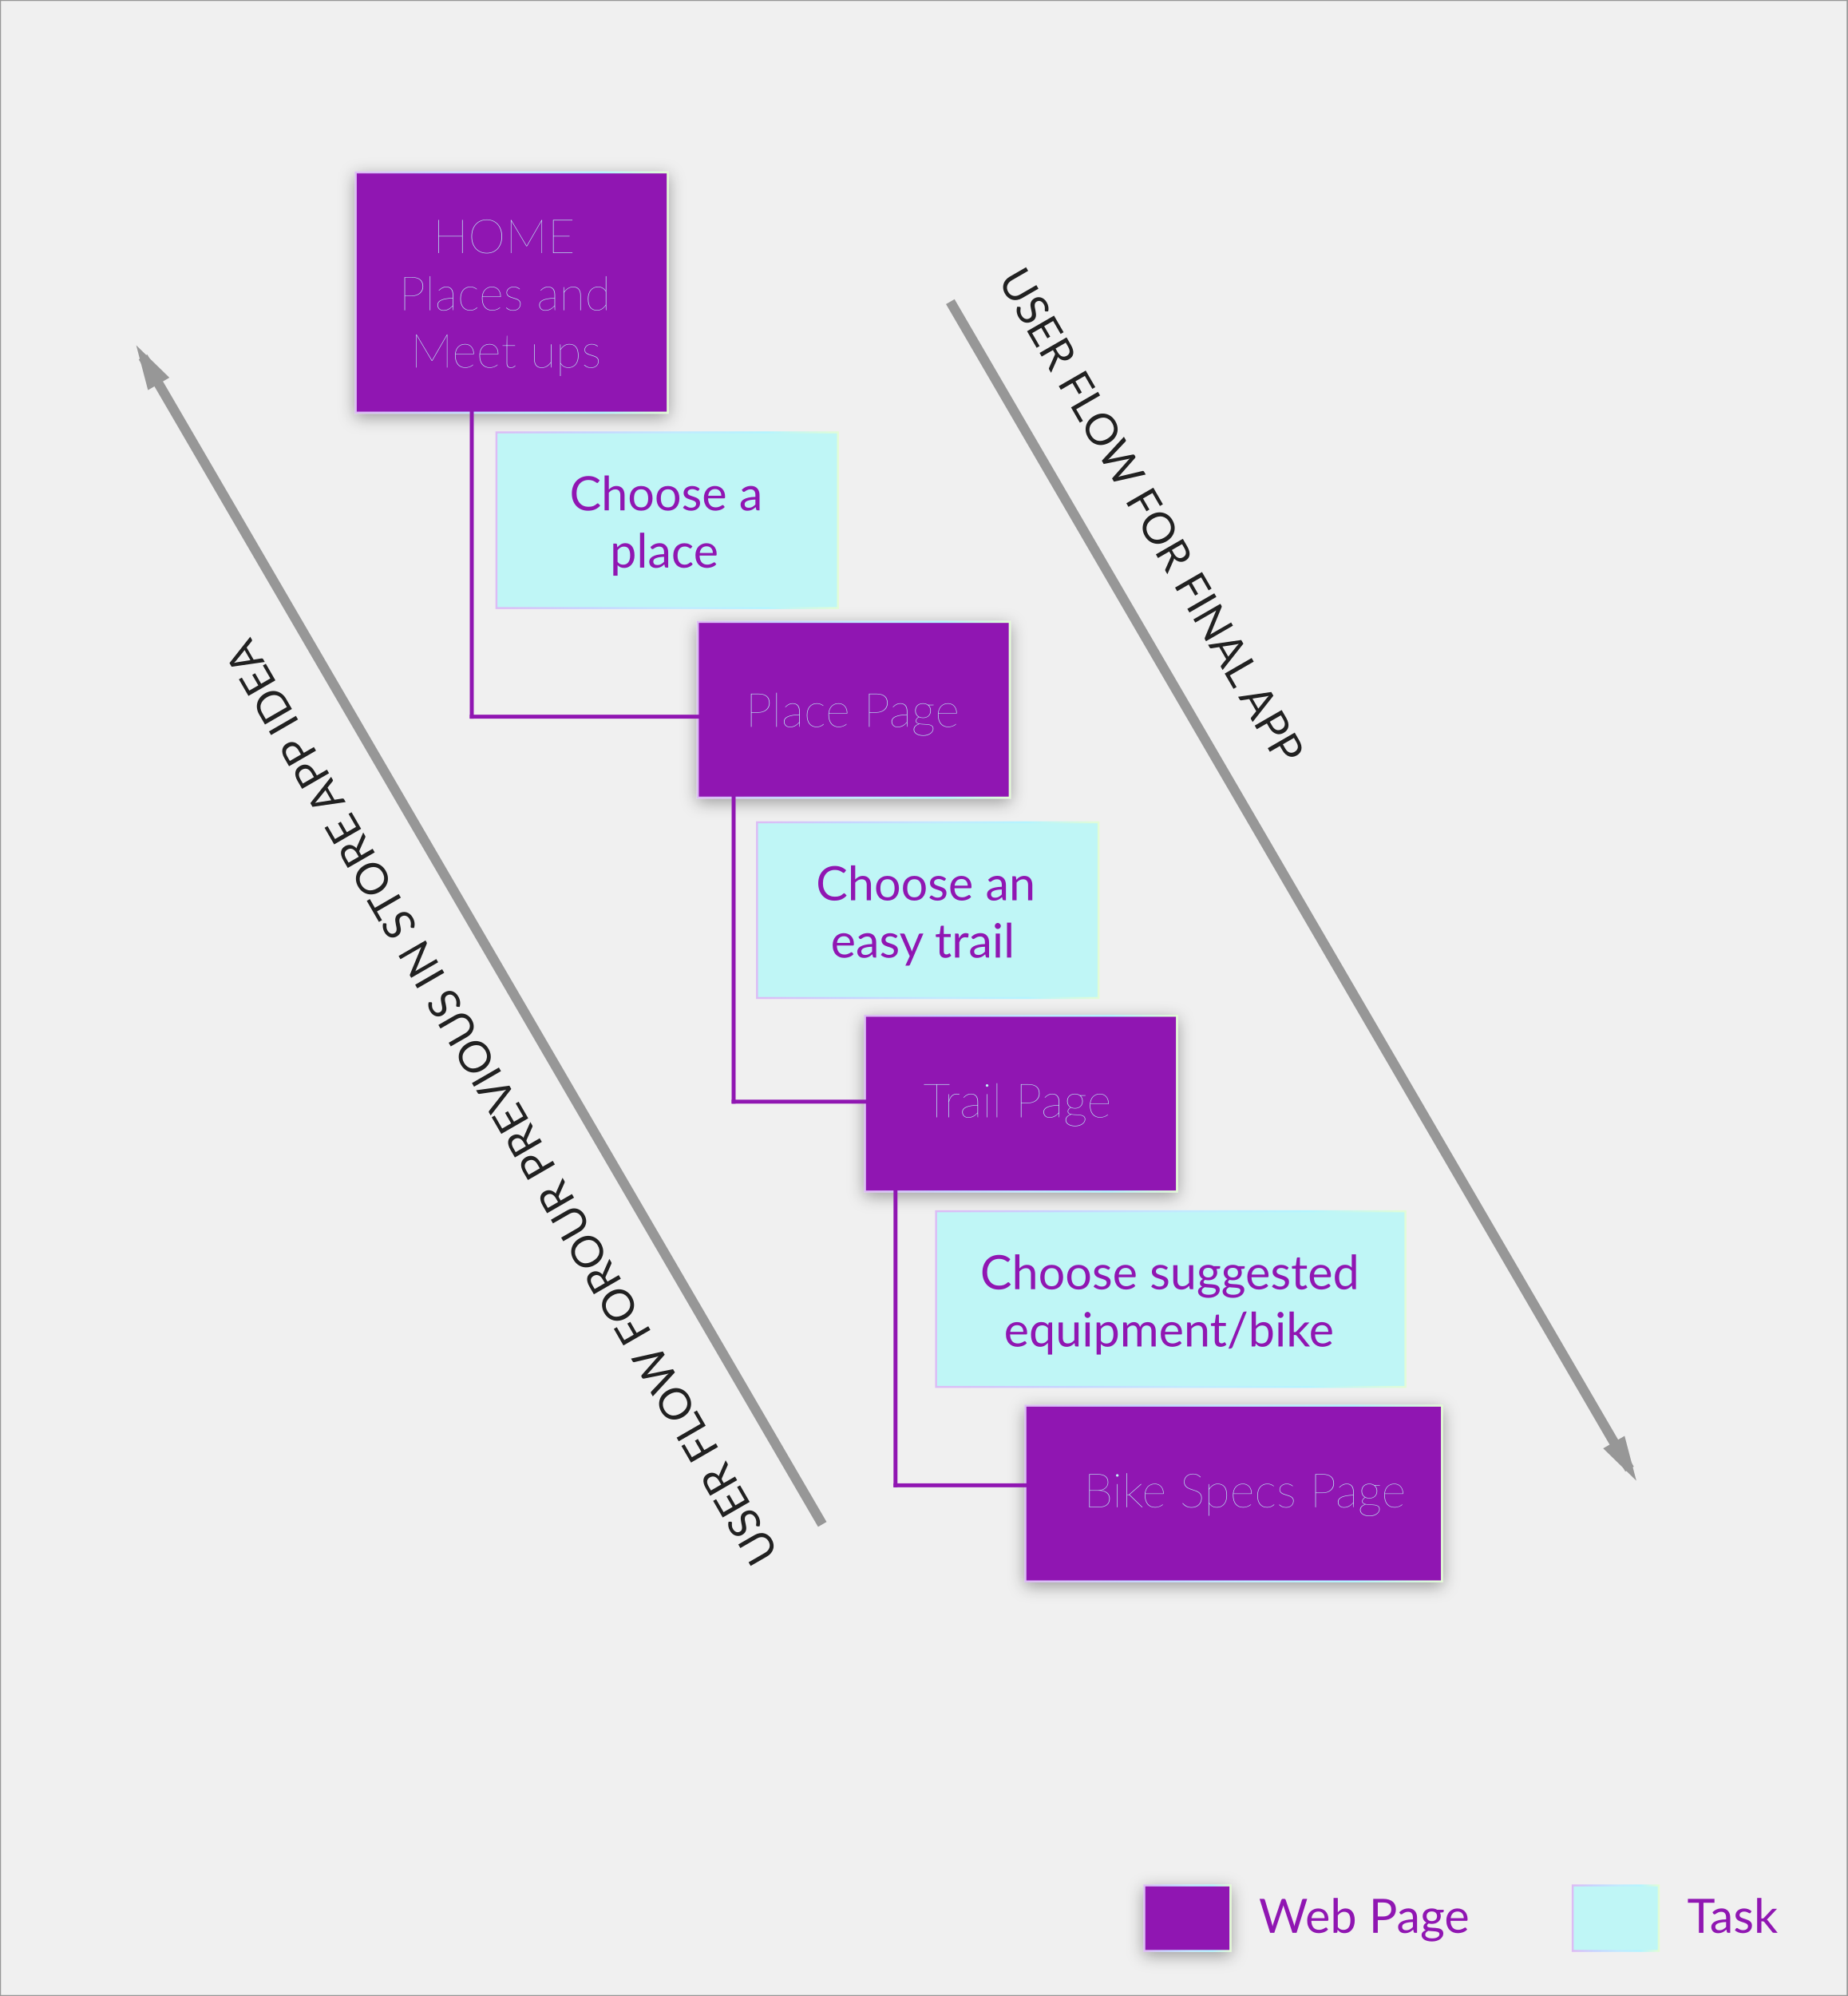
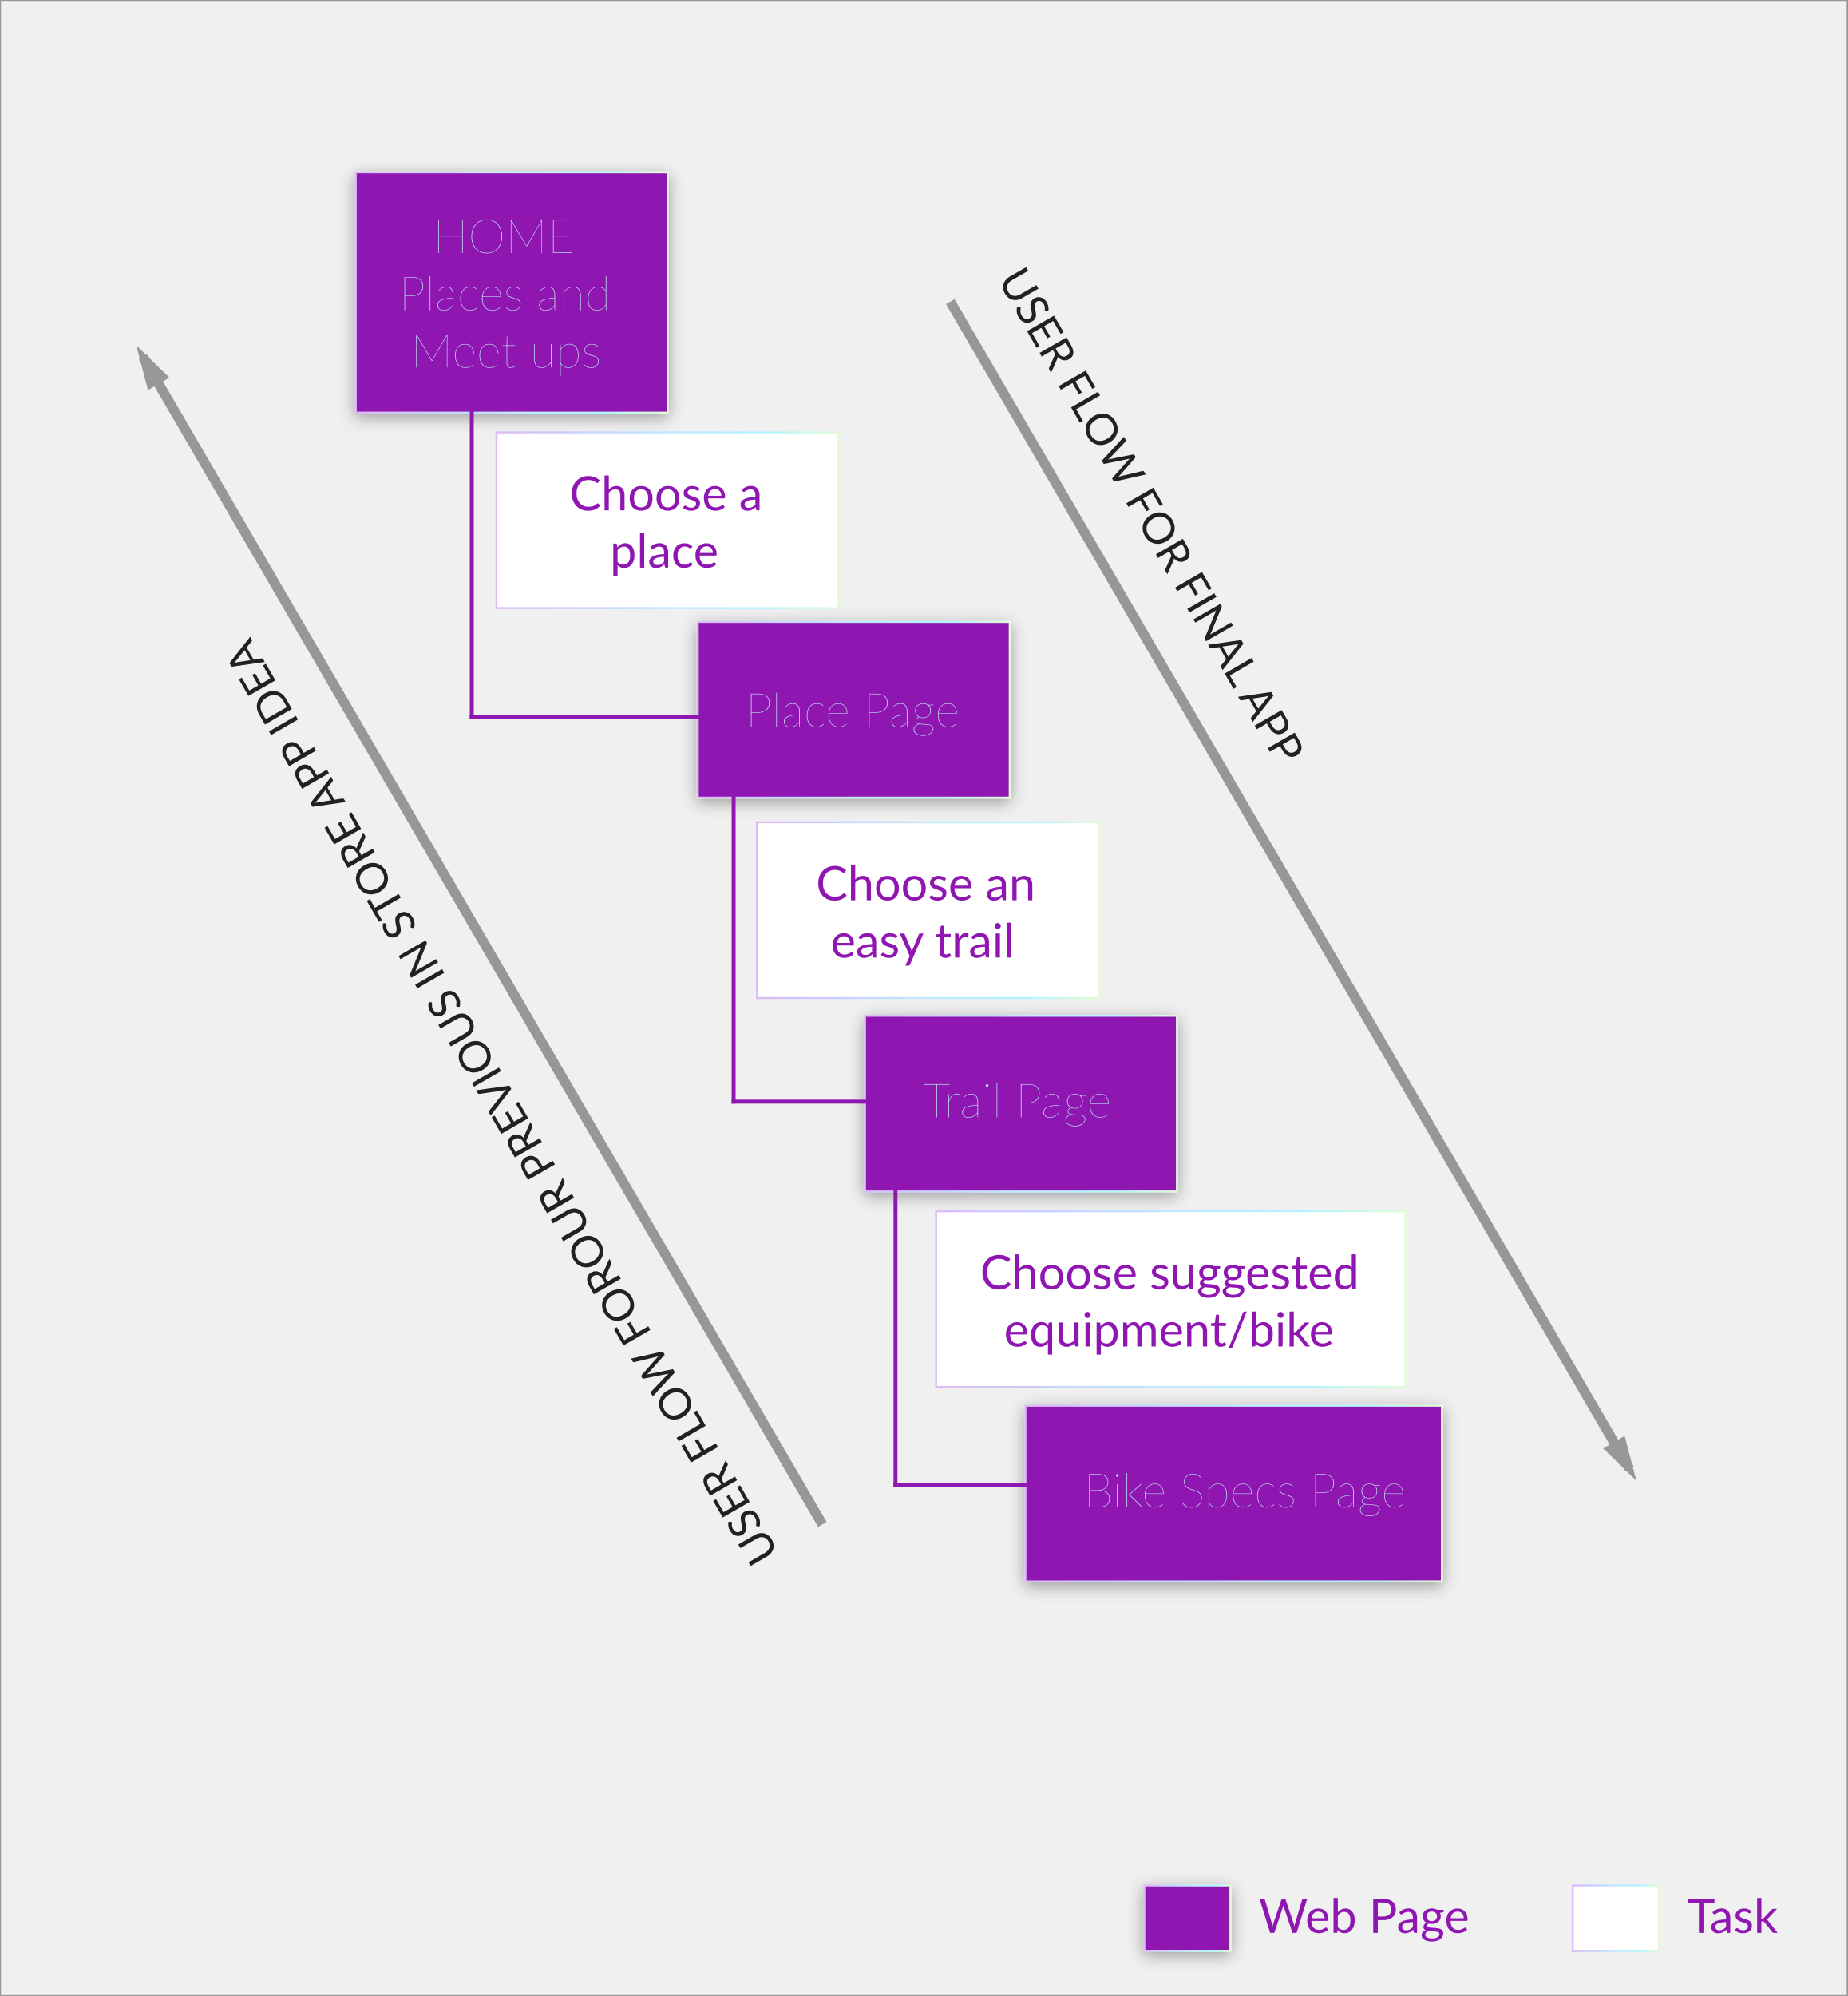
<svg xmlns="http://www.w3.org/2000/svg" width="936px" height="1011px" viewBox="0 0 936 1011" version="1.1">
  <defs>
    <linearGradient x1="1.804%" y1="49.75%" x2="101.258%" y2="49.75%" id="linearGradient-1">
      <stop stop-color="#DCBCF5" offset="0%" />
      <stop stop-color="#C7D3FF" offset="23.978%" />
      <stop stop-color="#C1EAFF" offset="51.529%" />
      <stop stop-color="#B4F4FF" offset="77.549%" />
      <stop stop-color="#E5FCD3" offset="100%" />
    </linearGradient>
    <filter x="-50%" y="-50%" width="200%" height="200%" filterUnits="objectBoundingBox" id="filter-2">
      <feOffset dx="0" dy="2" in="SourceAlpha" result="shadowOffsetOuter1" />
      <feGaussianBlur stdDeviation="4" in="shadowOffsetOuter1" result="shadowBlurOuter1" />
      <feColorMatrix values="0 0 0 0 0   0 0 0 0 0   0 0 0 0 0  0 0 0 0.35 0" in="shadowBlurOuter1" type="matrix" result="shadowMatrixOuter1" />
      <feMerge>
        <feMergeNode in="shadowMatrixOuter1" />
        <feMergeNode in="SourceGraphic" />
      </feMerge>
    </filter>
    <filter x="-50%" y="-50%" width="200%" height="200%" filterUnits="objectBoundingBox" id="filter-3">
      <feOffset dx="0" dy="2" in="SourceAlpha" result="shadowOffsetOuter1" />
      <feGaussianBlur stdDeviation="4" in="shadowOffsetOuter1" result="shadowBlurOuter1" />
      <feColorMatrix values="0 0 0 0 0   0 0 0 0 0   0 0 0 0 0  0 0 0 0.35 0" in="shadowBlurOuter1" type="matrix" result="shadowMatrixOuter1" />
      <feMerge>
        <feMergeNode in="shadowMatrixOuter1" />
        <feMergeNode in="SourceGraphic" />
      </feMerge>
    </filter>
    <filter x="-50%" y="-50%" width="200%" height="200%" filterUnits="objectBoundingBox" id="filter-4">
      <feOffset dx="0" dy="2" in="SourceAlpha" result="shadowOffsetOuter1" />
      <feGaussianBlur stdDeviation="4" in="shadowOffsetOuter1" result="shadowBlurOuter1" />
      <feColorMatrix values="0 0 0 0 0   0 0 0 0 0   0 0 0 0 0  0 0 0 0.35 0" in="shadowBlurOuter1" type="matrix" result="shadowMatrixOuter1" />
      <feMerge>
        <feMergeNode in="shadowMatrixOuter1" />
        <feMergeNode in="SourceGraphic" />
      </feMerge>
    </filter>
    <filter x="-50%" y="-50%" width="200%" height="200%" filterUnits="objectBoundingBox" id="filter-5">
      <feOffset dx="0" dy="2" in="SourceAlpha" result="shadowOffsetOuter1" />
      <feGaussianBlur stdDeviation="4" in="shadowOffsetOuter1" result="shadowBlurOuter1" />
      <feColorMatrix values="0 0 0 0 0   0 0 0 0 0   0 0 0 0 0  0 0 0 0.35 0" in="shadowBlurOuter1" type="matrix" result="shadowMatrixOuter1" />
      <feMerge>
        <feMergeNode in="shadowMatrixOuter1" />
        <feMergeNode in="SourceGraphic" />
      </feMerge>
    </filter>
    <filter x="-50%" y="-50%" width="200%" height="200%" filterUnits="objectBoundingBox" id="filter-6">
      <feOffset dx="0" dy="2" in="SourceAlpha" result="shadowOffsetOuter1" />
      <feGaussianBlur stdDeviation="4" in="shadowOffsetOuter1" result="shadowBlurOuter1" />
      <feColorMatrix values="0 0 0 0 0   0 0 0 0 0   0 0 0 0 0  0 0 0 0.35 0" in="shadowBlurOuter1" type="matrix" result="shadowMatrixOuter1" />
      <feMerge>
        <feMergeNode in="shadowMatrixOuter1" />
        <feMergeNode in="SourceGraphic" />
      </feMerge>
    </filter>
  </defs>
  <g id="Page-1" stroke="none" stroke-width="1" fill="none" fill-rule="evenodd">
    <g id="Desktop" transform="translate(-4, -154)">
      <g id="marin-userflows" transform="translate(4, 154)">
        <rect id="Rectangle-103-Copy" stroke="#979797" x="0" y="0" width="936" height="1011" />
        <rect id="Rectangle-39-Copy-2" stroke="url(#linearGradient-1)" fill="#9016B2" filter="url(#filter-2)" x="180.227" y="87.332" width="158.023" height="121.668" />
        <rect id="Rectangle-39-Copy-5" stroke="url(#linearGradient-1)" fill="#9016B2" filter="url(#filter-3)" x="353.5" y="315" width="158.023" height="89" />
        <rect id="Rectangle-39-Copy-6" stroke="url(#linearGradient-1)" fill="#9016B2" filter="url(#filter-4)" x="438.204" y="514.5" width="158.023" height="89" />
        <rect id="Rectangle-39-Copy-7" stroke="url(#linearGradient-1)" fill="#9016B2" filter="url(#filter-5)" x="519.471" y="712" width="211" height="89" />
        <rect id="Rectangle-39-Copy-4" stroke="url(#linearGradient-1)" fill="#9016B2" filter="url(#filter-6)" x="579.716" y="955" width="43.603" height="33.168" />
        <text id="HOME" font-family="Lato" font-size="24" font-weight="260" fill="#BFF6F6">
          <tspan x="219.236" y="128.168">HOME</tspan>
          <tspan x="202.118" y="157.168">Places and </tspan>
          <tspan x="208.04" y="186.168">Meet ups</tspan>
        </text>
        <text id="Place-Page" font-family="Lato" font-size="24" font-weight="260" fill="#BFF6F6">
          <tspan x="377.651" y="368.168">Place Page</tspan>
        </text>
        <text id="Trail-Page" font-family="Lato" font-size="24" font-weight="260" fill="#BFF6F6">
          <tspan x="467.716" y="565.954">Trail Page</tspan>
        </text>
        <text id="Bike-Specs-Page" font-family="Lato" font-size="24" font-weight="260" fill="#BFF6F6">
          <tspan x="548.983" y="763.454">Bike Specs Page</tspan>
        </text>
-         <rect id="Rectangle-39-Copy-44" stroke="url(#linearGradient-1)" fill="#BFF6F6" x="251.5" y="219" width="173" height="89" />
-         <rect id="Rectangle-39-Copy-46" stroke="url(#linearGradient-1)" fill="#BFF6F6" x="383.5" y="416.5" width="173" height="89" />
-         <rect id="Rectangle-39-Copy-47" stroke="url(#linearGradient-1)" fill="#BFF6F6" x="474.216" y="613.5" width="237.767" height="89" />
-         <rect id="Rectangle-39-Copy-48" stroke="url(#linearGradient-1)" fill="#BFF6F6" x="796.716" y="955" width="43.603" height="33.168" />
+         <rect id="Rectangle-39-Copy-44" stroke="url(#linearGradient-1)" fill="#FFFFFF" x="251.5" y="219" width="173" height="89" />
+         <rect id="Rectangle-39-Copy-46" stroke="url(#linearGradient-1)" fill="#FFFFFF" x="383.5" y="416.5" width="173" height="89" />
+         <rect id="Rectangle-39-Copy-47" stroke="url(#linearGradient-1)" fill="#FFFFFF" x="474.216" y="613.5" width="237.767" height="89" />
+         <rect id="Rectangle-39-Copy-48" stroke="url(#linearGradient-1)" fill="#FFFFFF" x="796.716" y="955" width="43.603" height="33.168" />
        <text id="Choose-a" font-family="Lato" font-size="24" font-weight="normal" fill="#9016B2">
          <tspan x="288.55" y="258.5">Choose a</tspan>
          <tspan x="309.01" y="287.5">place</tspan>
        </text>
        <text id="Choose-an-easy-trail" font-family="Lato" font-size="24" font-weight="normal" fill="#9016B2">
          <tspan x="413.378" y="456">Choose an </tspan>
          <tspan x="420.83" y="485">easy trail</tspan>
        </text>
        <text id="Choose-suggested-equ" font-family="Lato" font-size="24" font-weight="normal" fill="#9016B2">
          <tspan x="496.556" y="653">Choose suggested </tspan>
          <tspan x="508.592" y="682">equipment/bike</tspan>
        </text>
        <text id="Web-Page" font-family="Lato" font-size="24" font-weight="normal" fill="#9016B2">
          <tspan x="637.716" y="979">Web Page</tspan>
        </text>
        <text id="Task" font-family="Lato" font-size="24" font-weight="normal" fill="#9016B2">
          <tspan x="854.716" y="979">Task</tspan>
        </text>
        <path d="M239,209 L239,363" id="Line" stroke="#9016B2" stroke-width="2" stroke-linecap="square" />
        <path d="M371.651,404 L371.651,558" id="Line-Copy-6" stroke="#9016B2" stroke-width="2" stroke-linecap="square" />
        <path d="M453.651,598.332 L453.651,752.332" id="Line-Copy-8" stroke="#9016B2" stroke-width="2" stroke-linecap="square" />
        <path d="M239,363 L355,363" id="Line" stroke="#9016B2" stroke-width="2" stroke-linecap="square" />
        <path d="M371.651,558 L440,558" id="Line-Copy-7" stroke="#9016B2" stroke-width="2" stroke-linecap="square" />
        <path d="M453.651,752.332 L522,752.332" id="Line-Copy-9" stroke="#9016B2" stroke-width="2" stroke-linecap="square" />
        <path d="M482.651,154.954 L824.273,741.954" id="Line" stroke="#979797" stroke-width="5" stroke-linecap="square" />
        <path id="Line-decoration-1" d="M824.273,741.954 L821.433,731.111 L816.248,734.129 L824.273,741.954 Z" stroke="#979797" stroke-width="5" stroke-linecap="square" />
        <path d="M415.33,769.95 L73.7,182.95" id="Line-Copy" stroke="#979797" stroke-width="5" stroke-linecap="square" />
        <path id="Line-Copy-decoration-1" d="M73.7,182.95 L76.54,193.793 L81.725,190.775 L73.7,182.95 Z" stroke="#979797" stroke-width="5" stroke-linecap="square" />
        <text id="USER-FLOW-FOR-FINAL-" transform="translate(598.347, 285.9414) rotate(60) translate(-598.347, -285.9414) " font-family="Lato" font-size="22" font-weight="normal" fill="#212121">
          <tspan x="426.847" y="294.441">USER FLOW FOR FINAL APP</tspan>
        </text>
        <text id="USER-FLOW-FOROUR-PRE" transform="translate(243.7857, 542.1989) rotate(-120) translate(-243.7857, -542.1989) " font-family="Lato" font-size="22" font-weight="normal" fill="#212121">
          <tspan x="-43.606" y="550.699">USER FLOW FOROUR PREVIOUS IN STORE APP IDEA</tspan>
        </text>
      </g>
    </g>
  </g>
</svg>
